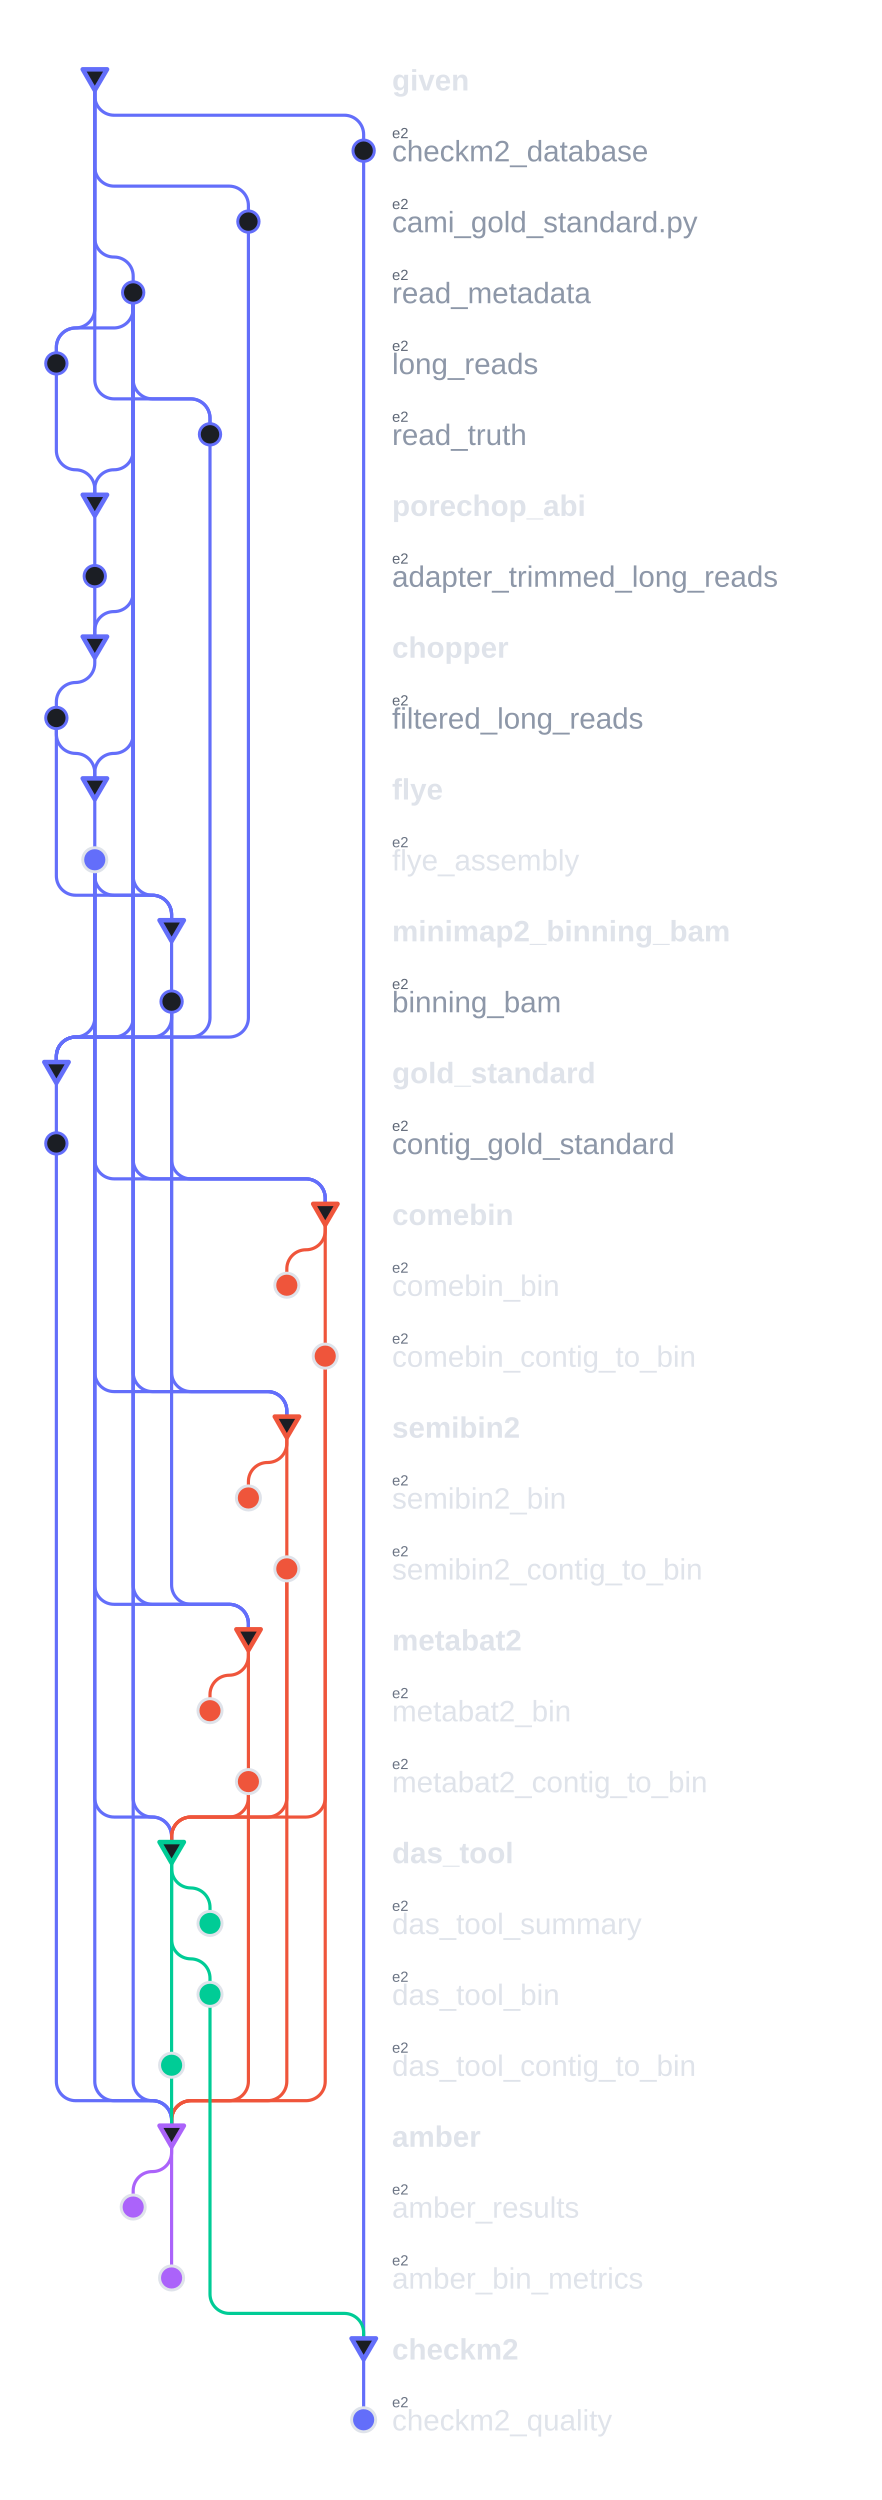
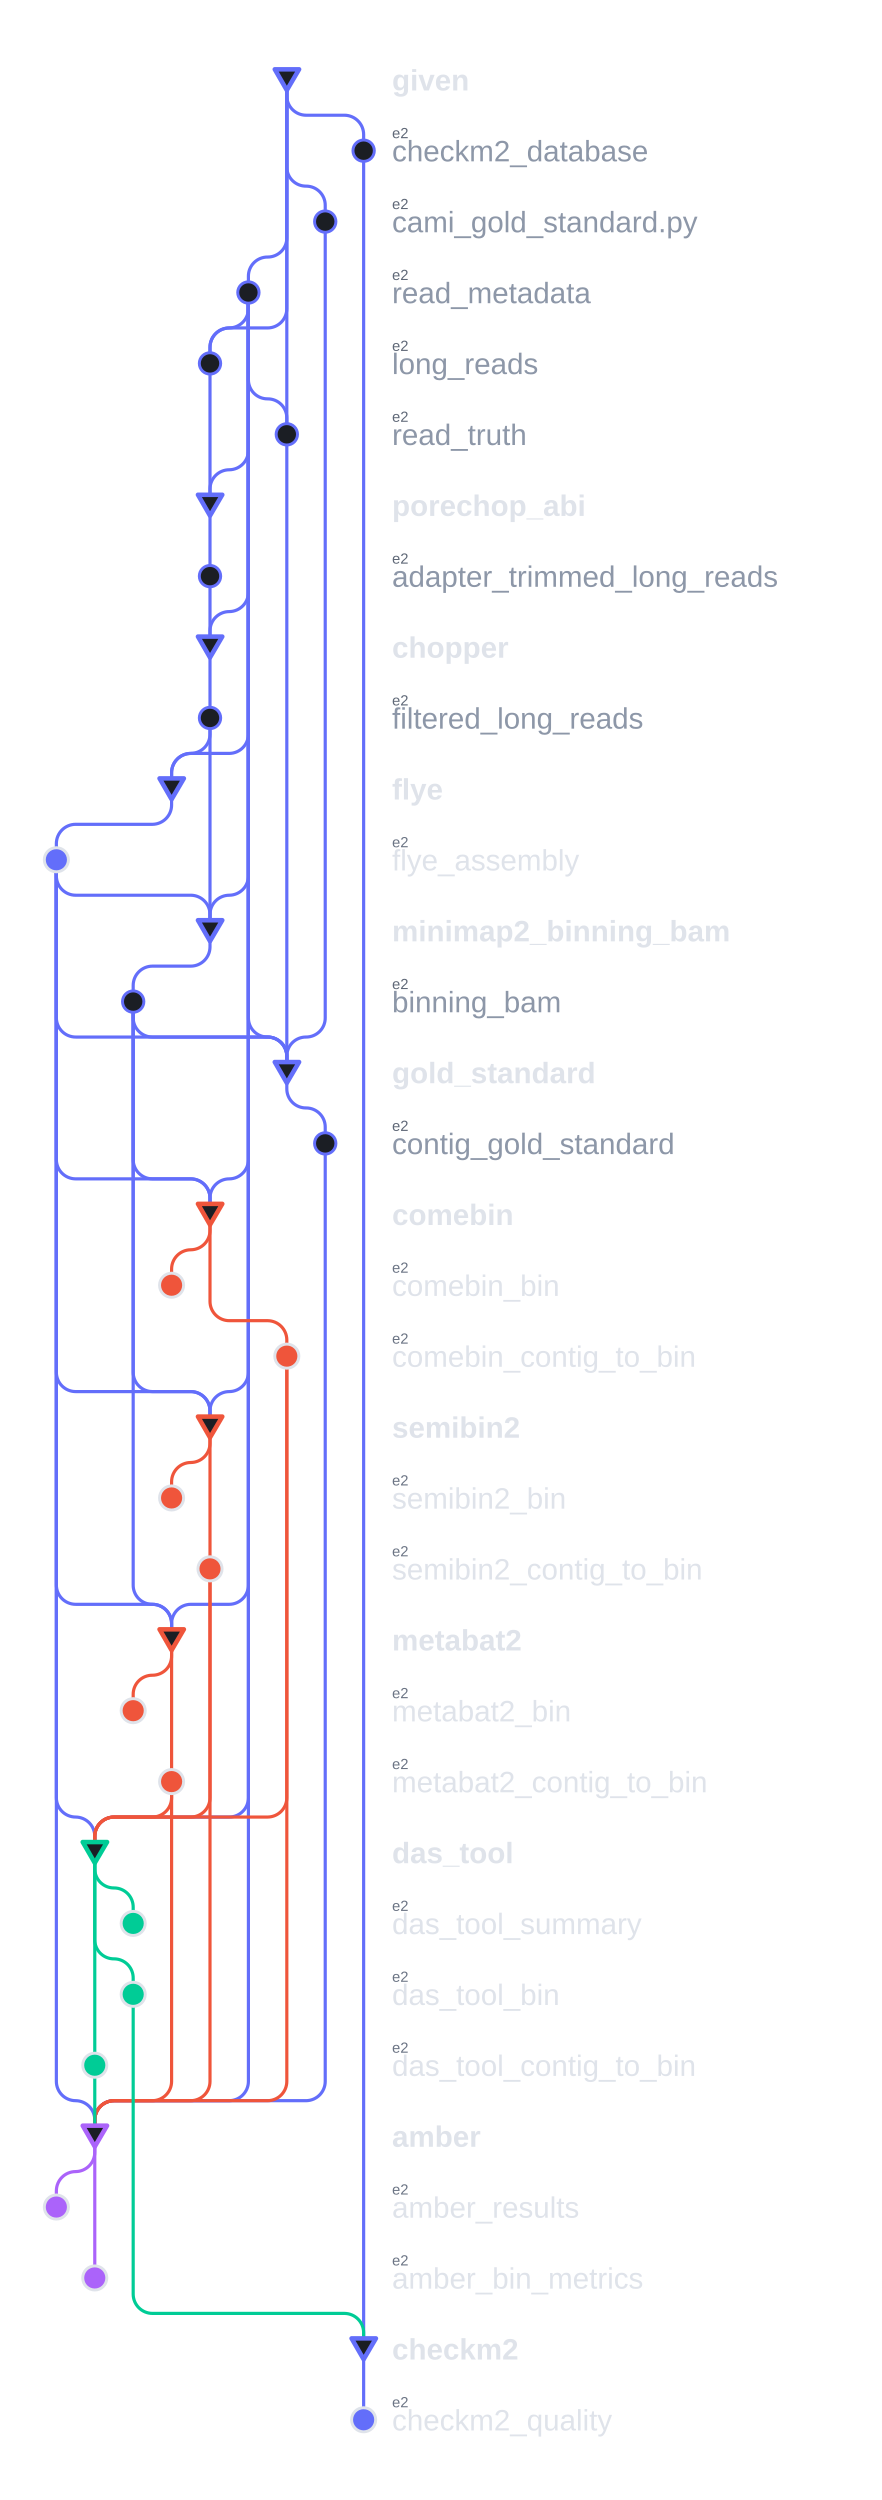
<svg xmlns="http://www.w3.org/2000/svg" width="388" height="1100" viewBox="0 0 388 1100">
  <g fill="none" stroke="#8D97A8" stroke-width="1.4" stroke-linejoin="round" stroke-linecap="round">
-     <path d="M 41.7,39.7 L 41.7,42.2 A 8.5,8.5 0 0 0 50.2,50.7 L 151.6,50.7 A 8.5,8.5 0 0 1 160.0,59.2 L 160.0,61.6" stroke="#636EFA" />
-     <path d="M 41.7,39.7 L 41.7,73.5 A 8.5,8.5 0 0 0 50.2,81.9 L 100.9,81.9 A 8.5,8.5 0 0 1 109.3,90.4 L 109.3,92.8" stroke="#636EFA" />
-     <path d="M 41.7,39.7 L 41.7,104.6 A 8.4,8.4 0 0 0 50.2,113.1 A 8.4,8.4 0 0 1 58.6,121.5 L 58.6,124.0" stroke="#636EFA" />
-     <path d="M 41.7,39.7 L 41.7,135.9 A 8.5,8.5 0 0 1 33.3,144.3 A 8.5,8.5 0 0 0 24.8,152.8 L 24.8,155.2" stroke="#636EFA" />
-     <path d="M 41.7,39.7 L 41.7,167.1 A 8.5,8.5 0 0 0 50.2,175.5 L 84.0,175.5 A 8.5,8.5 0 0 1 92.4,183.9 L 92.4,186.4" stroke="#636EFA" />
+     <path d="M 126.2,39.7 L 126.2,42.2 A 8.5,8.5 0 0 0 134.7,50.7 L 151.6,50.7 A 8.5,8.5 0 0 1 160.0,59.2 L 160.0,61.6" stroke="#636EFA" />
+     <path d="M 126.2,39.7 L 126.2,73.5 A 8.4,8.4 0 0 0 134.7,81.9 A 8.4,8.4 0 0 1 143.1,90.3 L 143.1,92.8" stroke="#636EFA" />
+     <path d="M 126.2,39.7 L 126.2,104.7 A 8.4,8.4 0 0 1 117.8,113.1 A 8.4,8.4 0 0 0 109.3,121.5 L 109.3,124.0" stroke="#636EFA" />
+     <path d="M 126.2,39.7 L 126.2,135.9 A 8.5,8.5 0 0 1 117.8,144.3 L 100.9,144.3 A 8.5,8.5 0 0 0 92.4,152.8 L 92.4,155.2" stroke="#636EFA" />
+     <path d="M 126.2,39.7 L 126.2,186.4" stroke="#636EFA" />
    <path d="M 160.0,71.0 L 160.0,1028.9" stroke="#636EFA" />
-     <path d="M 109.3,102.2 L 109.3,447.8 A 8.5,8.5 0 0 1 100.9,456.3 L 33.3,456.3 A 8.5,8.5 0 0 0 24.8,464.7 L 24.8,467.3" stroke="#636EFA" />
-     <path d="M 58.6,133.4 L 58.6,135.9 A 8.5,8.5 0 0 1 50.2,144.3 L 33.3,144.3 A 8.5,8.5 0 0 0 24.8,152.8 L 24.8,155.2" stroke="#636EFA" />
-     <path d="M 58.6,133.4 L 58.6,167.1 A 8.5,8.5 0 0 0 67.1,175.5 L 84.0,175.5 A 8.5,8.5 0 0 1 92.4,183.9 L 92.4,186.4" stroke="#636EFA" />
-     <path d="M 58.6,133.4 L 58.6,198.2 A 8.4,8.4 0 0 1 50.2,206.7 A 8.4,8.4 0 0 0 41.7,215.1 L 41.7,217.7" stroke="#636EFA" />
-     <path d="M 58.6,133.4 L 58.6,260.7 A 8.4,8.4 0 0 1 50.2,269.1 A 8.4,8.4 0 0 0 41.7,277.6 L 41.7,280.1" stroke="#636EFA" />
-     <path d="M 58.6,133.4 L 58.6,323.1 A 8.4,8.4 0 0 1 50.2,331.5 A 8.4,8.4 0 0 0 41.7,339.9 L 41.7,342.5" stroke="#636EFA" />
-     <path d="M 58.6,133.4 L 58.6,385.4 A 8.4,8.4 0 0 0 67.1,393.9 A 8.4,8.4 0 0 1 75.5,402.3 L 75.5,404.9" stroke="#636EFA" />
-     <path d="M 58.6,133.4 L 58.6,447.8 A 8.5,8.5 0 0 1 50.2,456.3 L 33.3,456.3 A 8.5,8.5 0 0 0 24.8,464.7 L 24.8,467.3" stroke="#636EFA" />
-     <path d="M 58.6,133.4 L 58.6,510.2 A 8.5,8.5 0 0 0 67.1,518.7 L 134.7,518.7 A 8.5,8.5 0 0 1 143.1,527.1 L 143.1,529.7" stroke="#636EFA" />
-     <path d="M 58.6,133.4 L 58.6,603.8 A 8.5,8.5 0 0 0 67.1,612.3 L 117.8,612.3 A 8.5,8.5 0 0 1 126.2,620.8 L 126.2,623.3" stroke="#636EFA" />
-     <path d="M 58.6,133.4 L 58.6,697.4 A 8.5,8.5 0 0 0 67.1,705.9 L 100.9,705.9 A 8.5,8.5 0 0 1 109.3,714.4 L 109.3,716.9" stroke="#636EFA" />
-     <path d="M 58.6,133.4 L 58.6,791.0 A 8.4,8.4 0 0 0 67.1,799.5 A 8.4,8.4 0 0 1 75.5,808.0 L 75.5,810.5" stroke="#636EFA" />
-     <path d="M 58.6,133.4 L 58.6,915.8 A 8.4,8.4 0 0 0 67.1,924.3 A 8.4,8.4 0 0 1 75.5,932.8 L 75.5,935.3" stroke="#636EFA" />
-     <path d="M 24.8,164.6 L 24.8,198.2 A 8.5,8.5 0 0 0 33.3,206.7 A 8.5,8.5 0 0 1 41.7,215.1 L 41.7,217.7" stroke="#636EFA" />
-     <path d="M 92.4,195.8 L 92.4,447.8 A 8.5,8.5 0 0 1 84.0,456.3 L 33.3,456.3 A 8.5,8.5 0 0 0 24.8,464.7 L 24.8,467.3" stroke="#636EFA" />
-     <path d="M 41.7,226.9 L 41.7,248.8" stroke="#636EFA" />
-     <path d="M 41.7,258.2 L 41.7,280.1" stroke="#636EFA" />
-     <path d="M 41.7,289.3 L 41.7,291.8 A 8.5,8.5 0 0 1 33.3,300.3 A 8.5,8.5 0 0 0 24.8,308.7 L 24.8,311.2" stroke="#636EFA" />
-     <path d="M 24.8,320.6 L 24.8,323.1 A 8.5,8.5 0 0 0 33.3,331.5 A 8.5,8.5 0 0 1 41.7,339.9 L 41.7,342.5" stroke="#636EFA" />
-     <path d="M 24.8,320.6 L 24.8,385.4 A 8.5,8.5 0 0 0 33.3,393.9 L 67.1,393.9 A 8.5,8.5 0 0 1 75.5,402.3 L 75.5,404.9" stroke="#636EFA" />
-     <path d="M 41.7,351.7 L 41.7,373.0" stroke="#636EFA" />
-     <path d="M 41.7,383.6 L 41.7,385.4 A 8.5,8.5 0 0 0 50.2,393.9 L 67.1,393.9 A 8.5,8.5 0 0 1 75.5,402.3 L 75.5,404.9" stroke="#636EFA" />
-     <path d="M 41.7,383.6 L 41.7,447.8 A 8.5,8.5 0 0 1 33.3,456.3 A 8.5,8.5 0 0 0 24.8,464.7 L 24.8,467.3" stroke="#636EFA" />
-     <path d="M 41.7,383.6 L 41.7,510.2 A 8.5,8.5 0 0 0 50.2,518.7 L 134.7,518.7 A 8.5,8.5 0 0 1 143.1,527.1 L 143.1,529.7" stroke="#636EFA" />
-     <path d="M 41.7,383.6 L 41.7,603.8 A 8.5,8.5 0 0 0 50.2,612.3 L 117.8,612.3 A 8.5,8.5 0 0 1 126.2,620.8 L 126.2,623.3" stroke="#636EFA" />
-     <path d="M 41.7,383.6 L 41.7,697.4 A 8.5,8.5 0 0 0 50.2,705.9 L 100.9,705.9 A 8.5,8.5 0 0 1 109.3,714.4 L 109.3,716.9" stroke="#636EFA" />
-     <path d="M 41.7,383.6 L 41.7,791.0 A 8.5,8.5 0 0 0 50.2,799.5 L 67.1,799.5 A 8.5,8.5 0 0 1 75.5,808.0 L 75.5,810.5" stroke="#636EFA" />
-     <path d="M 41.7,383.6 L 41.7,915.8 A 8.5,8.5 0 0 0 50.2,924.3 L 67.1,924.3 A 8.5,8.5 0 0 1 75.5,932.8 L 75.5,935.3" stroke="#636EFA" />
-     <path d="M 75.5,414.1 L 75.5,436.0" stroke="#636EFA" />
-     <path d="M 75.5,445.4 L 75.5,447.8 A 8.5,8.5 0 0 1 67.1,456.3 L 33.3,456.3 A 8.5,8.5 0 0 0 24.8,464.7 L 24.8,467.3" stroke="#636EFA" />
-     <path d="M 75.5,445.4 L 75.5,510.2 A 8.5,8.5 0 0 0 84.0,518.7 L 134.7,518.7 A 8.5,8.5 0 0 1 143.1,527.1 L 143.1,529.7" stroke="#636EFA" />
-     <path d="M 75.5,445.4 L 75.5,603.8 A 8.5,8.5 0 0 0 84.0,612.3 L 117.8,612.3 A 8.5,8.5 0 0 1 126.2,620.8 L 126.2,623.3" stroke="#636EFA" />
-     <path d="M 75.5,445.4 L 75.5,697.4 A 8.5,8.5 0 0 0 84.0,705.9 L 100.9,705.9 A 8.5,8.5 0 0 1 109.3,714.4 L 109.3,716.9" stroke="#636EFA" />
-     <path d="M 24.8,476.5 L 24.8,498.4" stroke="#636EFA" />
-     <path d="M 24.8,507.8 L 24.8,915.8 A 8.5,8.5 0 0 0 33.3,924.3 L 67.1,924.3 A 8.5,8.5 0 0 1 75.5,932.8 L 75.5,935.3" stroke="#636EFA" />
-     <path d="M 143.1,538.9 L 143.1,541.4 A 8.4,8.4 0 0 1 134.7,549.9 A 8.4,8.4 0 0 0 126.2,558.4 L 126.2,560.2" stroke="#EF553B" />
-     <path d="M 143.1,538.9 L 143.1,591.4" stroke="#EF553B" />
-     <path d="M 143.1,602.0 L 143.1,791.0 A 8.5,8.5 0 0 1 134.7,799.5 L 84.0,799.5 A 8.5,8.5 0 0 0 75.5,808.0 L 75.5,810.5" stroke="#EF553B" />
-     <path d="M 143.1,602.0 L 143.1,915.8 A 8.5,8.5 0 0 1 134.7,924.3 L 84.0,924.3 A 8.5,8.5 0 0 0 75.5,932.8 L 75.5,935.3" stroke="#EF553B" />
-     <path d="M 126.2,632.5 L 126.2,635.0 A 8.4,8.4 0 0 1 117.8,643.5 A 8.4,8.4 0 0 0 109.3,652.0 L 109.3,653.8" stroke="#EF553B" />
-     <path d="M 126.2,632.5 L 126.2,685.0" stroke="#EF553B" />
-     <path d="M 126.2,695.6 L 126.2,791.0 A 8.5,8.5 0 0 1 117.8,799.5 L 84.0,799.5 A 8.5,8.5 0 0 0 75.5,808.0 L 75.5,810.5" stroke="#EF553B" />
-     <path d="M 126.2,695.6 L 126.2,915.8 A 8.5,8.5 0 0 1 117.8,924.3 L 84.0,924.3 A 8.5,8.5 0 0 0 75.5,932.8 L 75.5,935.3" stroke="#EF553B" />
-     <path d="M 109.3,726.1 L 109.3,728.6 A 8.5,8.5 0 0 1 100.9,737.1 A 8.5,8.5 0 0 0 92.4,745.5 L 92.4,747.4" stroke="#EF553B" />
-     <path d="M 109.3,726.1 L 109.3,778.6" stroke="#EF553B" />
-     <path d="M 109.3,789.2 L 109.3,791.0 A 8.5,8.5 0 0 1 100.9,799.5 L 84.0,799.5 A 8.5,8.5 0 0 0 75.5,808.0 L 75.5,810.5" stroke="#EF553B" />
-     <path d="M 109.3,789.2 L 109.3,915.8 A 8.5,8.5 0 0 1 100.9,924.3 L 84.0,924.3 A 8.5,8.5 0 0 0 75.5,932.8 L 75.5,935.3" stroke="#EF553B" />
-     <path d="M 75.5,819.7 L 75.5,822.2 A 8.5,8.5 0 0 0 84.0,830.7 A 8.5,8.5 0 0 1 92.4,839.2 L 92.4,841.0" stroke="#00CC96" />
-     <path d="M 75.5,819.7 L 75.5,853.4 A 8.5,8.5 0 0 0 84.0,861.9 A 8.5,8.5 0 0 1 92.4,870.4 L 92.4,872.2" stroke="#00CC96" />
-     <path d="M 75.5,819.7 L 75.5,903.4" stroke="#00CC96" />
-     <path d="M 92.4,882.8 L 92.4,1009.4 A 8.5,8.5 0 0 0 100.9,1017.9 L 151.6,1017.9 A 8.5,8.5 0 0 1 160.0,1026.3 L 160.0,1028.9" stroke="#00CC96" />
-     <path d="M 75.5,914.0 L 75.5,935.3" stroke="#00CC96" />
-     <path d="M 75.5,944.5 L 75.5,947.0 A 8.4,8.4 0 0 1 67.1,955.5 A 8.4,8.4 0 0 0 58.6,964.0 L 58.6,965.8" stroke="#AB63FA" />
-     <path d="M 75.5,944.5 L 75.5,997.0" stroke="#AB63FA" />
+     <path d="M 143.1,102.2 L 143.1,447.8 A 8.4,8.4 0 0 1 134.7,456.3 A 8.4,8.4 0 0 0 126.2,464.7 L 126.2,467.3" stroke="#636EFA" />
+     <path d="M 109.3,133.4 L 109.3,135.9 A 8.5,8.5 0 0 1 100.9,144.3 A 8.5,8.5 0 0 0 92.4,152.8 L 92.4,155.2" stroke="#636EFA" />
+     <path d="M 109.3,133.4 L 109.3,167.1 A 8.4,8.4 0 0 0 117.8,175.5 A 8.4,8.4 0 0 1 126.2,183.9 L 126.2,186.4" stroke="#636EFA" />
+     <path d="M 109.3,133.4 L 109.3,198.2 A 8.5,8.5 0 0 1 100.9,206.7 A 8.5,8.5 0 0 0 92.4,215.1 L 92.4,217.7" stroke="#636EFA" />
+     <path d="M 109.3,133.4 L 109.3,260.7 A 8.5,8.5 0 0 1 100.9,269.1 A 8.5,8.5 0 0 0 92.4,277.6 L 92.4,280.1" stroke="#636EFA" />
+     <path d="M 109.3,133.4 L 109.3,323.1 A 8.5,8.5 0 0 1 100.9,331.5 L 84.0,331.5 A 8.5,8.5 0 0 0 75.5,339.9 L 75.5,342.5" stroke="#636EFA" />
+     <path d="M 109.3,133.4 L 109.3,385.4 A 8.5,8.5 0 0 1 100.9,393.9 A 8.5,8.5 0 0 0 92.4,402.3 L 92.4,404.9" stroke="#636EFA" />
+     <path d="M 109.3,133.4 L 109.3,447.8 A 8.4,8.4 0 0 0 117.8,456.3 A 8.4,8.4 0 0 1 126.2,464.7 L 126.2,467.3" stroke="#636EFA" />
+     <path d="M 109.3,133.4 L 109.3,510.2 A 8.5,8.5 0 0 1 100.9,518.7 A 8.5,8.5 0 0 0 92.4,527.1 L 92.4,529.7" stroke="#636EFA" />
+     <path d="M 109.3,133.4 L 109.3,603.8 A 8.5,8.5 0 0 1 100.9,612.3 A 8.5,8.5 0 0 0 92.4,620.8 L 92.4,623.3" stroke="#636EFA" />
+     <path d="M 109.3,133.4 L 109.3,697.4 A 8.5,8.5 0 0 1 100.9,705.9 L 84.0,705.9 A 8.5,8.5 0 0 0 75.5,714.4 L 75.5,716.9" stroke="#636EFA" />
+     <path d="M 109.3,133.4 L 109.3,791.0 A 8.5,8.5 0 0 1 100.9,799.5 L 50.2,799.5 A 8.5,8.5 0 0 0 41.7,808.0 L 41.7,810.5" stroke="#636EFA" />
+     <path d="M 109.3,133.4 L 109.3,915.8 A 8.5,8.5 0 0 1 100.9,924.3 L 50.2,924.3 A 8.5,8.5 0 0 0 41.7,932.8 L 41.7,935.3" stroke="#636EFA" />
+     <path d="M 92.4,164.6 L 92.4,217.7" stroke="#636EFA" />
+     <path d="M 126.2,195.8 L 126.2,467.3" stroke="#636EFA" />
+     <path d="M 92.4,226.9 L 92.4,248.8" stroke="#636EFA" />
+     <path d="M 92.4,258.2 L 92.4,280.1" stroke="#636EFA" />
+     <path d="M 92.4,289.3 L 92.4,311.2" stroke="#636EFA" />
+     <path d="M 92.4,320.6 L 92.4,323.1 A 8.5,8.5 0 0 1 84.0,331.5 A 8.5,8.5 0 0 0 75.5,339.9 L 75.5,342.5" stroke="#636EFA" />
+     <path d="M 92.4,320.6 L 92.4,404.9" stroke="#636EFA" />
+     <path d="M 75.5,351.7 L 75.5,354.2 A 8.5,8.5 0 0 1 67.1,362.7 L 33.3,362.7 A 8.5,8.5 0 0 0 24.8,371.1 L 24.8,373.0" stroke="#636EFA" />
+     <path d="M 24.8,383.6 L 24.8,385.4 A 8.5,8.5 0 0 0 33.3,393.9 L 84.0,393.9 A 8.5,8.5 0 0 1 92.4,402.3 L 92.4,404.9" stroke="#636EFA" />
+     <path d="M 24.8,383.6 L 24.8,447.8 A 8.5,8.5 0 0 0 33.3,456.3 L 117.8,456.3 A 8.5,8.5 0 0 1 126.2,464.7 L 126.2,467.3" stroke="#636EFA" />
+     <path d="M 24.8,383.6 L 24.8,510.2 A 8.5,8.5 0 0 0 33.3,518.7 L 84.0,518.7 A 8.5,8.5 0 0 1 92.4,527.1 L 92.4,529.7" stroke="#636EFA" />
+     <path d="M 24.8,383.6 L 24.8,603.8 A 8.5,8.5 0 0 0 33.3,612.3 L 84.0,612.3 A 8.5,8.5 0 0 1 92.4,620.8 L 92.4,623.3" stroke="#636EFA" />
+     <path d="M 24.8,383.6 L 24.8,697.4 A 8.5,8.5 0 0 0 33.3,705.9 L 67.1,705.9 A 8.5,8.5 0 0 1 75.5,714.4 L 75.5,716.9" stroke="#636EFA" />
+     <path d="M 24.8,383.6 L 24.8,791.0 A 8.5,8.5 0 0 0 33.3,799.5 A 8.5,8.5 0 0 1 41.7,808.0 L 41.7,810.5" stroke="#636EFA" />
+     <path d="M 24.8,383.6 L 24.8,915.8 A 8.5,8.5 0 0 0 33.3,924.3 A 8.5,8.5 0 0 1 41.7,932.8 L 41.7,935.3" stroke="#636EFA" />
+     <path d="M 92.4,414.1 L 92.4,416.7 A 8.5,8.5 0 0 1 84.0,425.1 L 67.1,425.1 A 8.5,8.5 0 0 0 58.6,433.6 L 58.6,436.0" stroke="#636EFA" />
+     <path d="M 58.6,445.4 L 58.6,447.8 A 8.5,8.5 0 0 0 67.1,456.3 L 117.8,456.3 A 8.5,8.5 0 0 1 126.2,464.7 L 126.2,467.3" stroke="#636EFA" />
+     <path d="M 58.6,445.4 L 58.6,510.2 A 8.5,8.5 0 0 0 67.1,518.7 L 84.0,518.7 A 8.5,8.5 0 0 1 92.4,527.1 L 92.4,529.7" stroke="#636EFA" />
+     <path d="M 58.6,445.4 L 58.6,603.8 A 8.5,8.5 0 0 0 67.1,612.3 L 84.0,612.3 A 8.5,8.5 0 0 1 92.4,620.8 L 92.4,623.3" stroke="#636EFA" />
+     <path d="M 58.6,445.4 L 58.6,697.4 A 8.4,8.4 0 0 0 67.1,705.9 A 8.4,8.4 0 0 1 75.5,714.4 L 75.5,716.9" stroke="#636EFA" />
+     <path d="M 126.2,476.5 L 126.2,479.1 A 8.4,8.4 0 0 0 134.7,487.5 A 8.4,8.4 0 0 1 143.1,495.9 L 143.1,498.4" stroke="#636EFA" />
+     <path d="M 143.1,507.8 L 143.1,915.8 A 8.5,8.5 0 0 1 134.7,924.3 L 50.2,924.3 A 8.5,8.5 0 0 0 41.7,932.8 L 41.7,935.3" stroke="#636EFA" />
+     <path d="M 92.4,538.9 L 92.4,541.4 A 8.5,8.5 0 0 1 84.0,549.9 A 8.5,8.5 0 0 0 75.5,558.4 L 75.5,560.2" stroke="#EF553B" />
+     <path d="M 92.4,538.9 L 92.4,572.6 A 8.5,8.5 0 0 0 100.9,581.1 L 117.8,581.1 A 8.5,8.5 0 0 1 126.2,589.5 L 126.2,591.4" stroke="#EF553B" />
+     <path d="M 126.2,602.0 L 126.2,791.0 A 8.5,8.5 0 0 1 117.8,799.5 L 50.2,799.5 A 8.5,8.5 0 0 0 41.7,808.0 L 41.7,810.5" stroke="#EF553B" />
+     <path d="M 126.2,602.0 L 126.2,915.8 A 8.5,8.5 0 0 1 117.8,924.3 L 50.2,924.3 A 8.5,8.5 0 0 0 41.7,932.8 L 41.7,935.3" stroke="#EF553B" />
+     <path d="M 92.4,632.5 L 92.4,635.0 A 8.5,8.5 0 0 1 84.0,643.5 A 8.5,8.5 0 0 0 75.5,652.0 L 75.5,653.8" stroke="#EF553B" />
+     <path d="M 92.4,632.5 L 92.4,685.0" stroke="#EF553B" />
+     <path d="M 92.4,695.6 L 92.4,791.0 A 8.5,8.5 0 0 1 84.0,799.5 L 50.2,799.5 A 8.5,8.5 0 0 0 41.7,808.0 L 41.7,810.5" stroke="#EF553B" />
+     <path d="M 92.4,695.6 L 92.4,915.8 A 8.5,8.5 0 0 1 84.0,924.3 L 50.2,924.3 A 8.5,8.5 0 0 0 41.7,932.8 L 41.7,935.3" stroke="#EF553B" />
+     <path d="M 75.5,726.1 L 75.5,728.6 A 8.4,8.4 0 0 1 67.1,737.1 A 8.4,8.4 0 0 0 58.6,745.5 L 58.6,747.4" stroke="#EF553B" />
+     <path d="M 75.5,726.1 L 75.5,778.6" stroke="#EF553B" />
+     <path d="M 75.5,789.2 L 75.5,791.0 A 8.5,8.5 0 0 1 67.1,799.5 L 50.2,799.5 A 8.5,8.5 0 0 0 41.7,808.0 L 41.7,810.5" stroke="#EF553B" />
+     <path d="M 75.5,789.2 L 75.5,915.8 A 8.5,8.5 0 0 1 67.1,924.3 L 50.2,924.3 A 8.5,8.5 0 0 0 41.7,932.8 L 41.7,935.3" stroke="#EF553B" />
+     <path d="M 41.7,819.7 L 41.7,822.2 A 8.4,8.4 0 0 0 50.2,830.7 A 8.4,8.4 0 0 1 58.6,839.2 L 58.6,841.0" stroke="#00CC96" />
+     <path d="M 41.7,819.7 L 41.7,853.4 A 8.4,8.4 0 0 0 50.2,861.9 A 8.4,8.4 0 0 1 58.6,870.4 L 58.6,872.2" stroke="#00CC96" />
+     <path d="M 41.7,819.7 L 41.7,903.4" stroke="#00CC96" />
+     <path d="M 58.6,882.8 L 58.6,1009.4 A 8.5,8.5 0 0 0 67.1,1017.9 L 151.6,1017.9 A 8.5,8.5 0 0 1 160.0,1026.3 L 160.0,1028.9" stroke="#00CC96" />
+     <path d="M 41.7,914.0 L 41.7,935.3" stroke="#00CC96" />
+     <path d="M 41.7,944.5 L 41.7,947.0 A 8.5,8.5 0 0 1 33.3,955.5 A 8.5,8.5 0 0 0 24.8,964.0 L 24.8,965.8" stroke="#AB63FA" />
+     <path d="M 41.7,944.5 L 41.7,997.0" stroke="#AB63FA" />
    <path d="M 160.0,1038.1 L 160.0,1059.4" stroke="#636EFA" />
  </g>
  <g>
-     <polygon points="36.4,30.5 47.1,30.5 41.7,39.7" fill="#1B1E24" stroke="#636EFA" stroke-width="2.0" stroke-linejoin="round" />
+     <polygon points="120.9,30.5 131.6,30.5 126.2,39.7" fill="#1B1E24" stroke="#636EFA" stroke-width="2.0" stroke-linejoin="round" />
    <text x="172.5" y="39.8" font-family="Arial" font-size="13" fill="#DFE3EA" font-weight="600" text-anchor="start">given</text>
  </g>
  <g>
    <circle cx="160.0" cy="66.3" r="4.7" fill="#1B1E24" stroke="#636EFA" stroke-width="1.3" />
    <text x="172.5" y="60.8" font-family="Arial" font-size="6.5" fill="#5F6877" text-anchor="start">e2</text>
    <text x="172.5" y="71.0" font-family="Arial" font-size="13" fill="#8D97A8" font-weight="normal" text-anchor="start">checkm2_database</text>
  </g>
  <g>
-     <circle cx="109.3" cy="97.5" r="4.7" fill="#1B1E24" stroke="#636EFA" stroke-width="1.3" />
+     <circle cx="143.1" cy="97.5" r="4.7" fill="#1B1E24" stroke="#636EFA" stroke-width="1.3" />
    <text x="172.5" y="92.0" font-family="Arial" font-size="6.5" fill="#5F6877" text-anchor="start">e2</text>
    <text x="172.5" y="102.2" font-family="Arial" font-size="13" fill="#8D97A8" font-weight="normal" text-anchor="start">cami_gold_standard.py</text>
  </g>
  <g>
-     <circle cx="58.6" cy="128.7" r="4.7" fill="#1B1E24" stroke="#636EFA" stroke-width="1.3" />
+     <circle cx="109.3" cy="128.7" r="4.7" fill="#1B1E24" stroke="#636EFA" stroke-width="1.3" />
    <text x="172.5" y="123.2" font-family="Arial" font-size="6.5" fill="#5F6877" text-anchor="start">e2</text>
    <text x="172.5" y="133.4" font-family="Arial" font-size="13" fill="#8D97A8" font-weight="normal" text-anchor="start">read_metadata</text>
  </g>
  <g>
-     <circle cx="24.8" cy="159.9" r="4.7" fill="#1B1E24" stroke="#636EFA" stroke-width="1.3" />
+     <circle cx="92.4" cy="159.9" r="4.7" fill="#1B1E24" stroke="#636EFA" stroke-width="1.3" />
    <text x="172.5" y="154.4" font-family="Arial" font-size="6.5" fill="#5F6877" text-anchor="start">e2</text>
    <text x="172.5" y="164.6" font-family="Arial" font-size="13" fill="#8D97A8" font-weight="normal" text-anchor="start">long_reads</text>
  </g>
  <g>
-     <circle cx="92.4" cy="191.1" r="4.7" fill="#1B1E24" stroke="#636EFA" stroke-width="1.3" />
+     <circle cx="126.2" cy="191.1" r="4.7" fill="#1B1E24" stroke="#636EFA" stroke-width="1.3" />
    <text x="172.5" y="185.6" font-family="Arial" font-size="6.5" fill="#5F6877" text-anchor="start">e2</text>
    <text x="172.5" y="195.8" font-family="Arial" font-size="13" fill="#8D97A8" font-weight="normal" text-anchor="start">read_truth</text>
  </g>
  <g>
-     <polygon points="36.4,217.7 47.1,217.7 41.7,226.9" fill="#1B1E24" stroke="#636EFA" stroke-width="2.0" stroke-linejoin="round" />
+     <polygon points="87.1,217.7 97.8,217.7 92.4,226.9" fill="#1B1E24" stroke="#636EFA" stroke-width="2.0" stroke-linejoin="round" />
    <text x="172.5" y="227.0" font-family="Arial" font-size="13" fill="#DFE3EA" font-weight="600" text-anchor="start">porechop_abi</text>
  </g>
  <g>
-     <circle cx="41.7" cy="253.5" r="4.7" fill="#1B1E24" stroke="#636EFA" stroke-width="1.3" />
+     <circle cx="92.4" cy="253.5" r="4.7" fill="#1B1E24" stroke="#636EFA" stroke-width="1.3" />
    <text x="172.5" y="248.0" font-family="Arial" font-size="6.5" fill="#5F6877" text-anchor="start">e2</text>
    <text x="172.5" y="258.2" font-family="Arial" font-size="13" fill="#8D97A8" font-weight="normal" text-anchor="start">adapter_trimmed_long_reads</text>
  </g>
  <g>
-     <polygon points="36.4,280.1 47.1,280.1 41.7,289.3" fill="#1B1E24" stroke="#636EFA" stroke-width="2.0" stroke-linejoin="round" />
+     <polygon points="87.1,280.1 97.8,280.1 92.4,289.3" fill="#1B1E24" stroke="#636EFA" stroke-width="2.0" stroke-linejoin="round" />
    <text x="172.5" y="289.4" font-family="Arial" font-size="13" fill="#DFE3EA" font-weight="600" text-anchor="start">chopper</text>
  </g>
  <g>
-     <circle cx="24.8" cy="315.9" r="4.7" fill="#1B1E24" stroke="#636EFA" stroke-width="1.3" />
+     <circle cx="92.4" cy="315.9" r="4.7" fill="#1B1E24" stroke="#636EFA" stroke-width="1.3" />
    <text x="172.5" y="310.4" font-family="Arial" font-size="6.5" fill="#5F6877" text-anchor="start">e2</text>
    <text x="172.5" y="320.6" font-family="Arial" font-size="13" fill="#8D97A8" font-weight="normal" text-anchor="start">filtered_long_reads</text>
  </g>
  <g>
-     <polygon points="36.4,342.5 47.1,342.5 41.7,351.7" fill="#1B1E24" stroke="#636EFA" stroke-width="2.0" stroke-linejoin="round" />
+     <polygon points="70.2,342.5 80.9,342.5 75.5,351.7" fill="#1B1E24" stroke="#636EFA" stroke-width="2.0" stroke-linejoin="round" />
    <text x="172.5" y="351.8" font-family="Arial" font-size="13" fill="#DFE3EA" font-weight="600" text-anchor="start">flye</text>
  </g>
  <g>
-     <circle cx="41.7" cy="378.3" r="5.3" fill="#636EFA" stroke="#DFE3EA" stroke-width="1.3" />
+     <circle cx="24.8" cy="378.3" r="5.3" fill="#636EFA" stroke="#DFE3EA" stroke-width="1.3" />
    <text x="172.5" y="372.8" font-family="Arial" font-size="6.5" fill="#6B7484" text-anchor="start">e2</text>
    <text x="172.5" y="383.0" font-family="Arial" font-size="13" fill="#DFE3EA" font-weight="normal" text-anchor="start">flye_assembly</text>
  </g>
  <g>
-     <polygon points="70.2,404.9 80.9,404.9 75.5,414.1" fill="#1B1E24" stroke="#636EFA" stroke-width="2.0" stroke-linejoin="round" />
+     <polygon points="87.1,404.9 97.8,404.9 92.4,414.1" fill="#1B1E24" stroke="#636EFA" stroke-width="2.0" stroke-linejoin="round" />
    <text x="172.5" y="414.2" font-family="Arial" font-size="13" fill="#DFE3EA" font-weight="600" text-anchor="start">minimap2_binning_bam</text>
  </g>
  <g>
-     <circle cx="75.5" cy="440.7" r="4.7" fill="#1B1E24" stroke="#636EFA" stroke-width="1.3" />
+     <circle cx="58.6" cy="440.7" r="4.7" fill="#1B1E24" stroke="#636EFA" stroke-width="1.3" />
    <text x="172.5" y="435.2" font-family="Arial" font-size="6.5" fill="#5F6877" text-anchor="start">e2</text>
    <text x="172.5" y="445.4" font-family="Arial" font-size="13" fill="#8D97A8" font-weight="normal" text-anchor="start">binning_bam</text>
  </g>
  <g>
-     <polygon points="19.5,467.3 30.2,467.3 24.8,476.5" fill="#1B1E24" stroke="#636EFA" stroke-width="2.0" stroke-linejoin="round" />
+     <polygon points="120.9,467.3 131.6,467.3 126.2,476.5" fill="#1B1E24" stroke="#636EFA" stroke-width="2.0" stroke-linejoin="round" />
    <text x="172.5" y="476.6" font-family="Arial" font-size="13" fill="#DFE3EA" font-weight="600" text-anchor="start">gold_standard</text>
  </g>
  <g>
-     <circle cx="24.8" cy="503.1" r="4.7" fill="#1B1E24" stroke="#636EFA" stroke-width="1.3" />
+     <circle cx="143.1" cy="503.1" r="4.7" fill="#1B1E24" stroke="#636EFA" stroke-width="1.3" />
    <text x="172.5" y="497.6" font-family="Arial" font-size="6.5" fill="#5F6877" text-anchor="start">e2</text>
    <text x="172.5" y="507.8" font-family="Arial" font-size="13" fill="#8D97A8" font-weight="normal" text-anchor="start">contig_gold_standard</text>
  </g>
  <g>
-     <polygon points="137.8,529.7 148.5,529.7 143.1,538.9" fill="#1B1E24" stroke="#EF553B" stroke-width="2.0" stroke-linejoin="round" />
+     <polygon points="87.1,529.7 97.8,529.7 92.4,538.9" fill="#1B1E24" stroke="#EF553B" stroke-width="2.0" stroke-linejoin="round" />
    <text x="172.5" y="539.0" font-family="Arial" font-size="13" fill="#DFE3EA" font-weight="600" text-anchor="start">comebin</text>
  </g>
  <g>
-     <circle cx="126.2" cy="565.5" r="5.3" fill="#EF553B" stroke="#DFE3EA" stroke-width="1.3" />
+     <circle cx="75.5" cy="565.5" r="5.3" fill="#EF553B" stroke="#DFE3EA" stroke-width="1.3" />
    <text x="172.5" y="560.0" font-family="Arial" font-size="6.5" fill="#6B7484" text-anchor="start">e2</text>
    <text x="172.5" y="570.2" font-family="Arial" font-size="13" fill="#DFE3EA" font-weight="normal" text-anchor="start">comebin_bin</text>
  </g>
  <g>
-     <circle cx="143.1" cy="596.7" r="5.3" fill="#EF553B" stroke="#DFE3EA" stroke-width="1.3" />
+     <circle cx="126.2" cy="596.7" r="5.3" fill="#EF553B" stroke="#DFE3EA" stroke-width="1.3" />
    <text x="172.5" y="591.2" font-family="Arial" font-size="6.5" fill="#6B7484" text-anchor="start">e2</text>
    <text x="172.5" y="601.4" font-family="Arial" font-size="13" fill="#DFE3EA" font-weight="normal" text-anchor="start">comebin_contig_to_bin</text>
  </g>
  <g>
-     <polygon points="120.9,623.3 131.6,623.3 126.2,632.5" fill="#1B1E24" stroke="#EF553B" stroke-width="2.0" stroke-linejoin="round" />
+     <polygon points="87.1,623.3 97.8,623.3 92.4,632.5" fill="#1B1E24" stroke="#EF553B" stroke-width="2.0" stroke-linejoin="round" />
    <text x="172.5" y="632.6" font-family="Arial" font-size="13" fill="#DFE3EA" font-weight="600" text-anchor="start">semibin2</text>
  </g>
  <g>
-     <circle cx="109.3" cy="659.1" r="5.3" fill="#EF553B" stroke="#DFE3EA" stroke-width="1.3" />
+     <circle cx="75.5" cy="659.1" r="5.3" fill="#EF553B" stroke="#DFE3EA" stroke-width="1.3" />
    <text x="172.5" y="653.6" font-family="Arial" font-size="6.5" fill="#6B7484" text-anchor="start">e2</text>
    <text x="172.5" y="663.8" font-family="Arial" font-size="13" fill="#DFE3EA" font-weight="normal" text-anchor="start">semibin2_bin</text>
  </g>
  <g>
-     <circle cx="126.2" cy="690.3" r="5.3" fill="#EF553B" stroke="#DFE3EA" stroke-width="1.3" />
+     <circle cx="92.4" cy="690.3" r="5.3" fill="#EF553B" stroke="#DFE3EA" stroke-width="1.3" />
    <text x="172.5" y="684.8" font-family="Arial" font-size="6.5" fill="#6B7484" text-anchor="start">e2</text>
    <text x="172.5" y="695.0" font-family="Arial" font-size="13" fill="#DFE3EA" font-weight="normal" text-anchor="start">semibin2_contig_to_bin</text>
  </g>
  <g>
-     <polygon points="104.0,716.9 114.7,716.9 109.3,726.1" fill="#1B1E24" stroke="#EF553B" stroke-width="2.0" stroke-linejoin="round" />
+     <polygon points="70.2,716.9 80.9,716.9 75.5,726.1" fill="#1B1E24" stroke="#EF553B" stroke-width="2.0" stroke-linejoin="round" />
    <text x="172.5" y="726.2" font-family="Arial" font-size="13" fill="#DFE3EA" font-weight="600" text-anchor="start">metabat2</text>
  </g>
  <g>
-     <circle cx="92.4" cy="752.7" r="5.3" fill="#EF553B" stroke="#DFE3EA" stroke-width="1.3" />
+     <circle cx="58.6" cy="752.7" r="5.3" fill="#EF553B" stroke="#DFE3EA" stroke-width="1.3" />
    <text x="172.5" y="747.2" font-family="Arial" font-size="6.5" fill="#6B7484" text-anchor="start">e2</text>
    <text x="172.5" y="757.4" font-family="Arial" font-size="13" fill="#DFE3EA" font-weight="normal" text-anchor="start">metabat2_bin</text>
  </g>
  <g>
-     <circle cx="109.3" cy="783.9" r="5.3" fill="#EF553B" stroke="#DFE3EA" stroke-width="1.3" />
+     <circle cx="75.5" cy="783.9" r="5.3" fill="#EF553B" stroke="#DFE3EA" stroke-width="1.3" />
    <text x="172.5" y="778.4" font-family="Arial" font-size="6.5" fill="#6B7484" text-anchor="start">e2</text>
    <text x="172.5" y="788.6" font-family="Arial" font-size="13" fill="#DFE3EA" font-weight="normal" text-anchor="start">metabat2_contig_to_bin</text>
  </g>
  <g>
-     <polygon points="70.2,810.5 80.9,810.5 75.5,819.7" fill="#1B1E24" stroke="#00CC96" stroke-width="2.0" stroke-linejoin="round" />
+     <polygon points="36.4,810.5 47.1,810.5 41.7,819.7" fill="#1B1E24" stroke="#00CC96" stroke-width="2.0" stroke-linejoin="round" />
    <text x="172.5" y="819.8" font-family="Arial" font-size="13" fill="#DFE3EA" font-weight="600" text-anchor="start">das_tool</text>
  </g>
  <g>
-     <circle cx="92.4" cy="846.3" r="5.3" fill="#00CC96" stroke="#DFE3EA" stroke-width="1.3" />
+     <circle cx="58.6" cy="846.3" r="5.3" fill="#00CC96" stroke="#DFE3EA" stroke-width="1.3" />
    <text x="172.5" y="840.8" font-family="Arial" font-size="6.5" fill="#6B7484" text-anchor="start">e2</text>
    <text x="172.5" y="851.0" font-family="Arial" font-size="13" fill="#DFE3EA" font-weight="normal" text-anchor="start">das_tool_summary</text>
  </g>
  <g>
-     <circle cx="92.4" cy="877.5" r="5.3" fill="#00CC96" stroke="#DFE3EA" stroke-width="1.3" />
+     <circle cx="58.6" cy="877.5" r="5.3" fill="#00CC96" stroke="#DFE3EA" stroke-width="1.3" />
    <text x="172.5" y="872.0" font-family="Arial" font-size="6.5" fill="#6B7484" text-anchor="start">e2</text>
    <text x="172.5" y="882.2" font-family="Arial" font-size="13" fill="#DFE3EA" font-weight="normal" text-anchor="start">das_tool_bin</text>
  </g>
  <g>
-     <circle cx="75.5" cy="908.7" r="5.3" fill="#00CC96" stroke="#DFE3EA" stroke-width="1.3" />
+     <circle cx="41.7" cy="908.7" r="5.3" fill="#00CC96" stroke="#DFE3EA" stroke-width="1.3" />
    <text x="172.5" y="903.2" font-family="Arial" font-size="6.5" fill="#6B7484" text-anchor="start">e2</text>
    <text x="172.5" y="913.4" font-family="Arial" font-size="13" fill="#DFE3EA" font-weight="normal" text-anchor="start">das_tool_contig_to_bin</text>
  </g>
  <g>
-     <polygon points="70.2,935.3 80.9,935.3 75.5,944.5" fill="#1B1E24" stroke="#AB63FA" stroke-width="2.0" stroke-linejoin="round" />
+     <polygon points="36.4,935.3 47.1,935.3 41.7,944.5" fill="#1B1E24" stroke="#AB63FA" stroke-width="2.0" stroke-linejoin="round" />
    <text x="172.5" y="944.6" font-family="Arial" font-size="13" fill="#DFE3EA" font-weight="600" text-anchor="start">amber</text>
  </g>
  <g>
-     <circle cx="58.6" cy="971.1" r="5.3" fill="#AB63FA" stroke="#DFE3EA" stroke-width="1.3" />
+     <circle cx="24.8" cy="971.1" r="5.3" fill="#AB63FA" stroke="#DFE3EA" stroke-width="1.3" />
    <text x="172.5" y="965.6" font-family="Arial" font-size="6.5" fill="#6B7484" text-anchor="start">e2</text>
    <text x="172.5" y="975.8" font-family="Arial" font-size="13" fill="#DFE3EA" font-weight="normal" text-anchor="start">amber_results</text>
  </g>
  <g>
-     <circle cx="75.5" cy="1002.3" r="5.3" fill="#AB63FA" stroke="#DFE3EA" stroke-width="1.3" />
+     <circle cx="41.7" cy="1002.3" r="5.3" fill="#AB63FA" stroke="#DFE3EA" stroke-width="1.3" />
    <text x="172.5" y="996.8" font-family="Arial" font-size="6.5" fill="#6B7484" text-anchor="start">e2</text>
    <text x="172.5" y="1007.0" font-family="Arial" font-size="13" fill="#DFE3EA" font-weight="normal" text-anchor="start">amber_bin_metrics</text>
  </g>
  <g>
    <polygon points="154.7,1028.9 165.4,1028.9 160.0,1038.1" fill="#1B1E24" stroke="#636EFA" stroke-width="2.0" stroke-linejoin="round" />
    <text x="172.5" y="1038.2" font-family="Arial" font-size="13" fill="#DFE3EA" font-weight="600" text-anchor="start">checkm2</text>
  </g>
  <g>
    <circle cx="160.0" cy="1064.7" r="5.3" fill="#636EFA" stroke="#DFE3EA" stroke-width="1.3" />
    <text x="172.5" y="1059.2" font-family="Arial" font-size="6.5" fill="#6B7484" text-anchor="start">e2</text>
    <text x="172.5" y="1069.4" font-family="Arial" font-size="13" fill="#DFE3EA" font-weight="normal" text-anchor="start">checkm2_quality</text>
  </g>
</svg>
